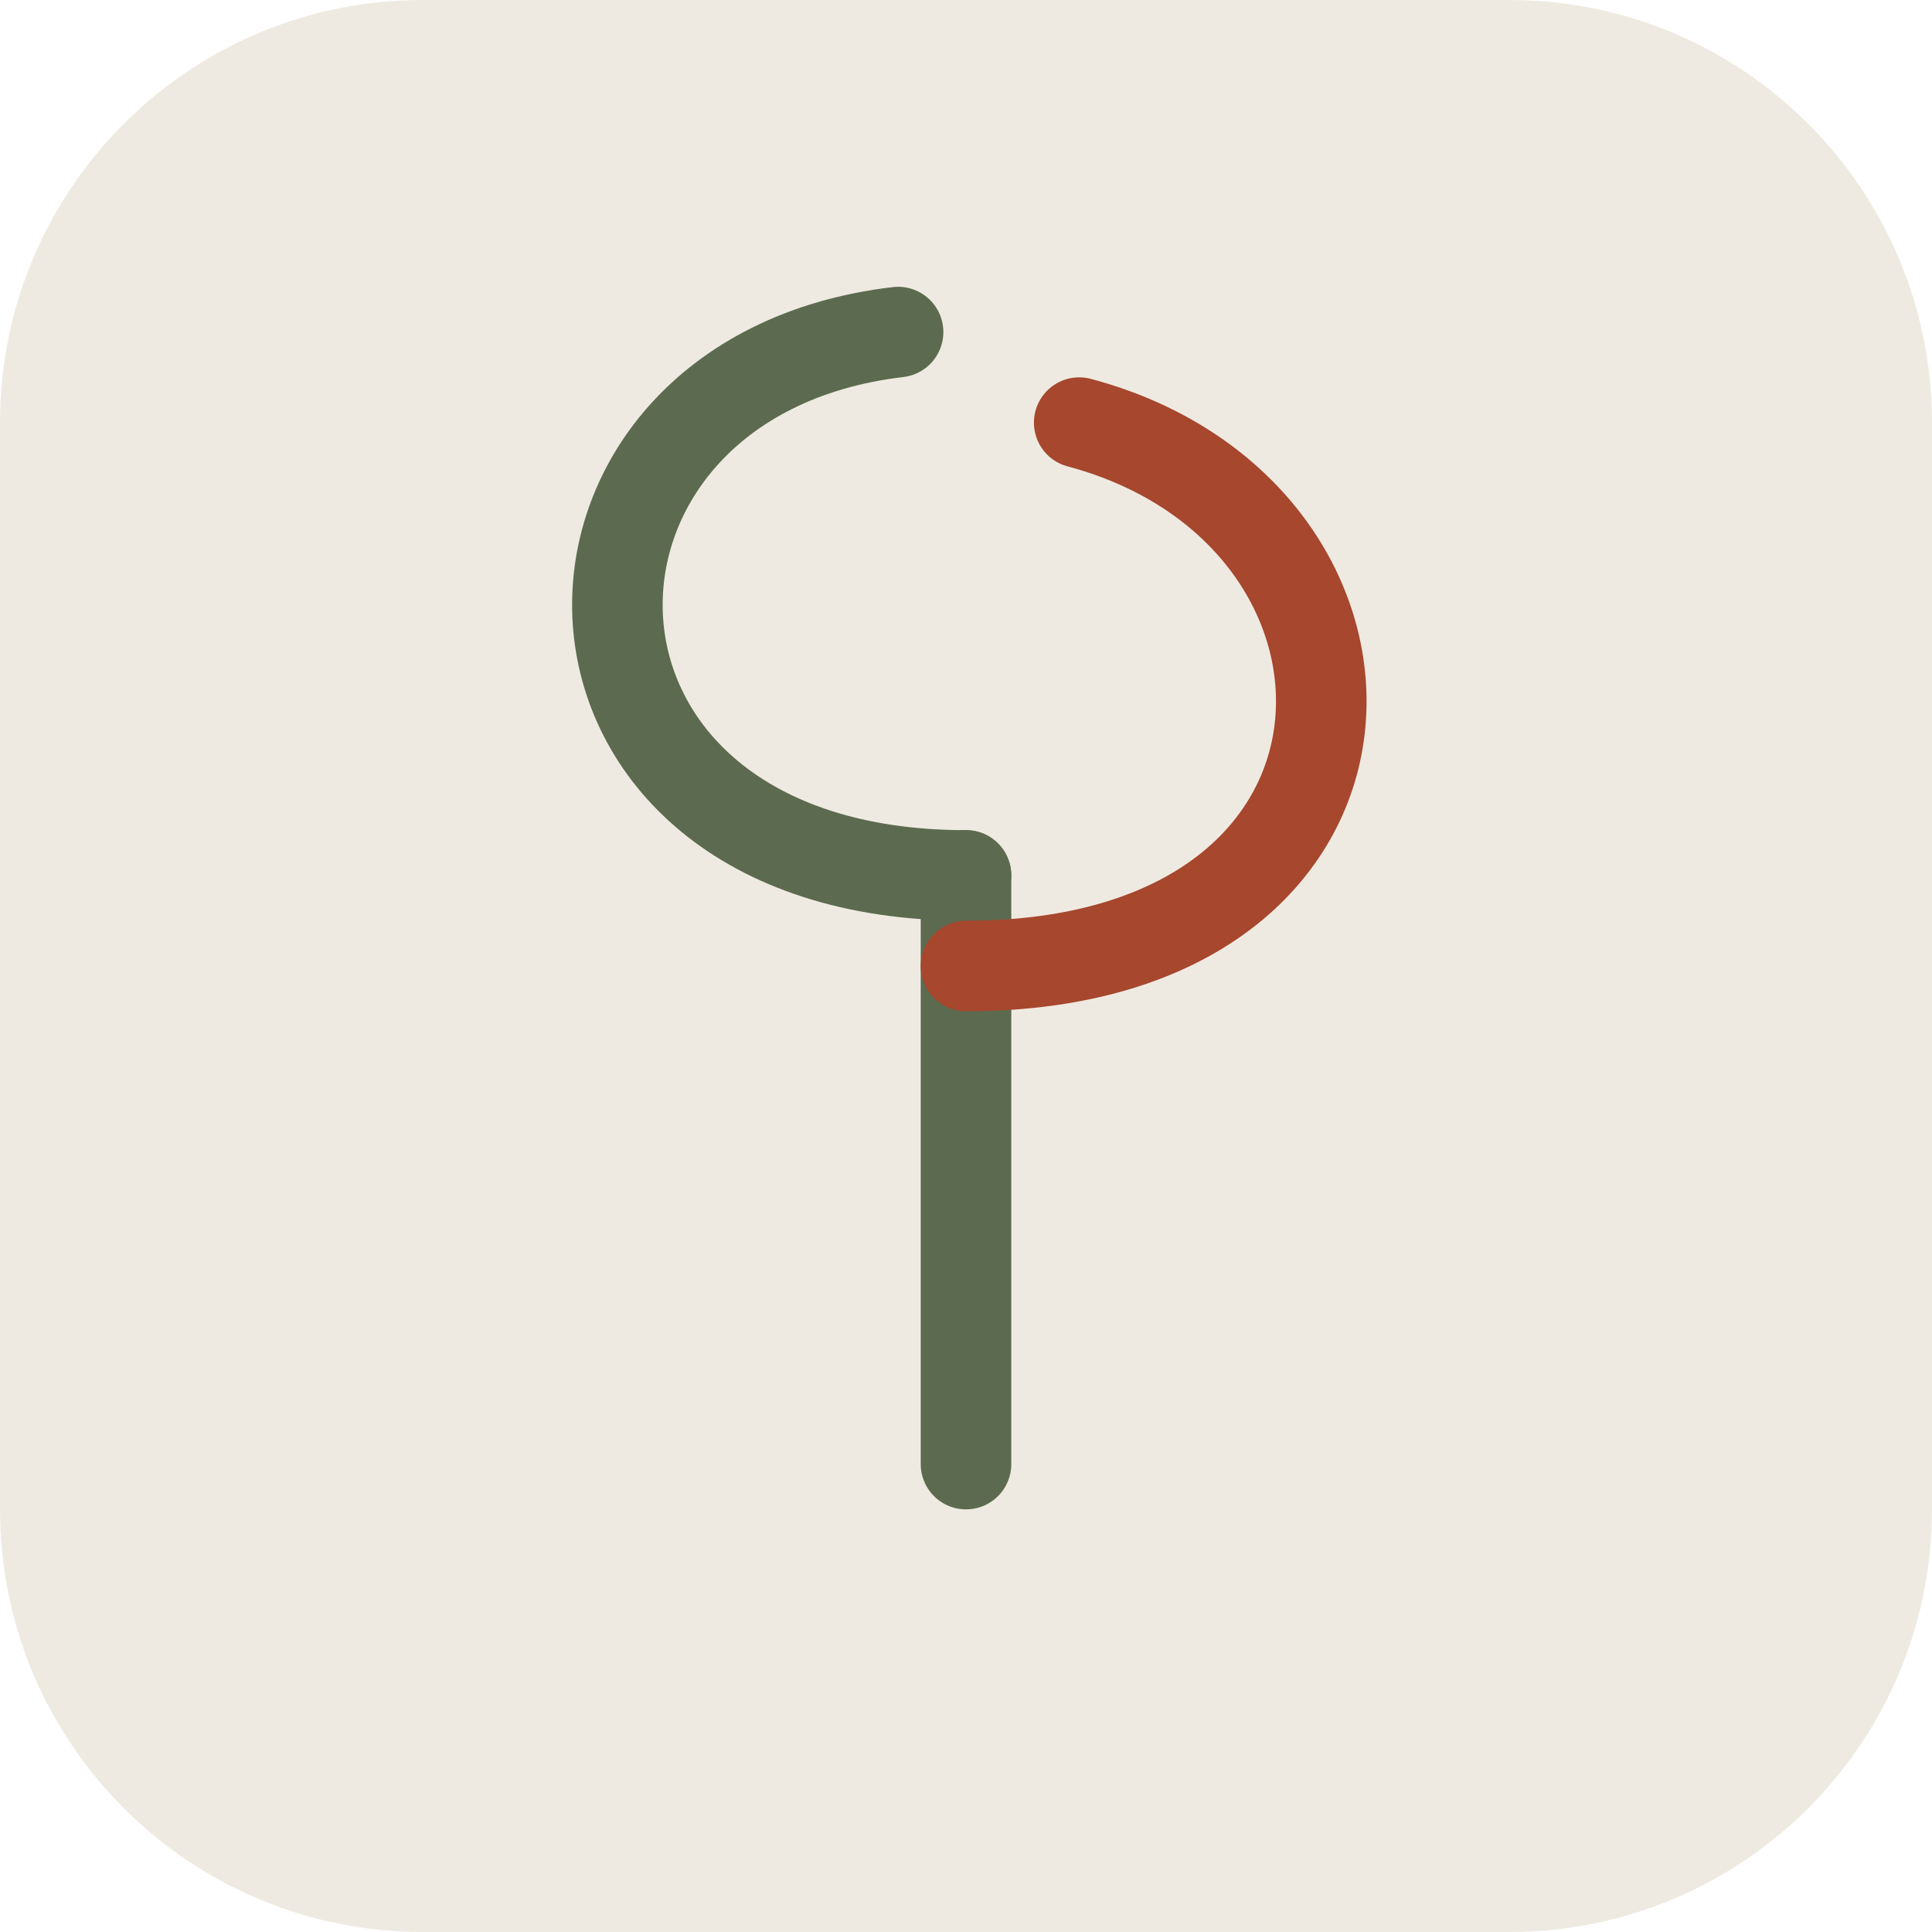
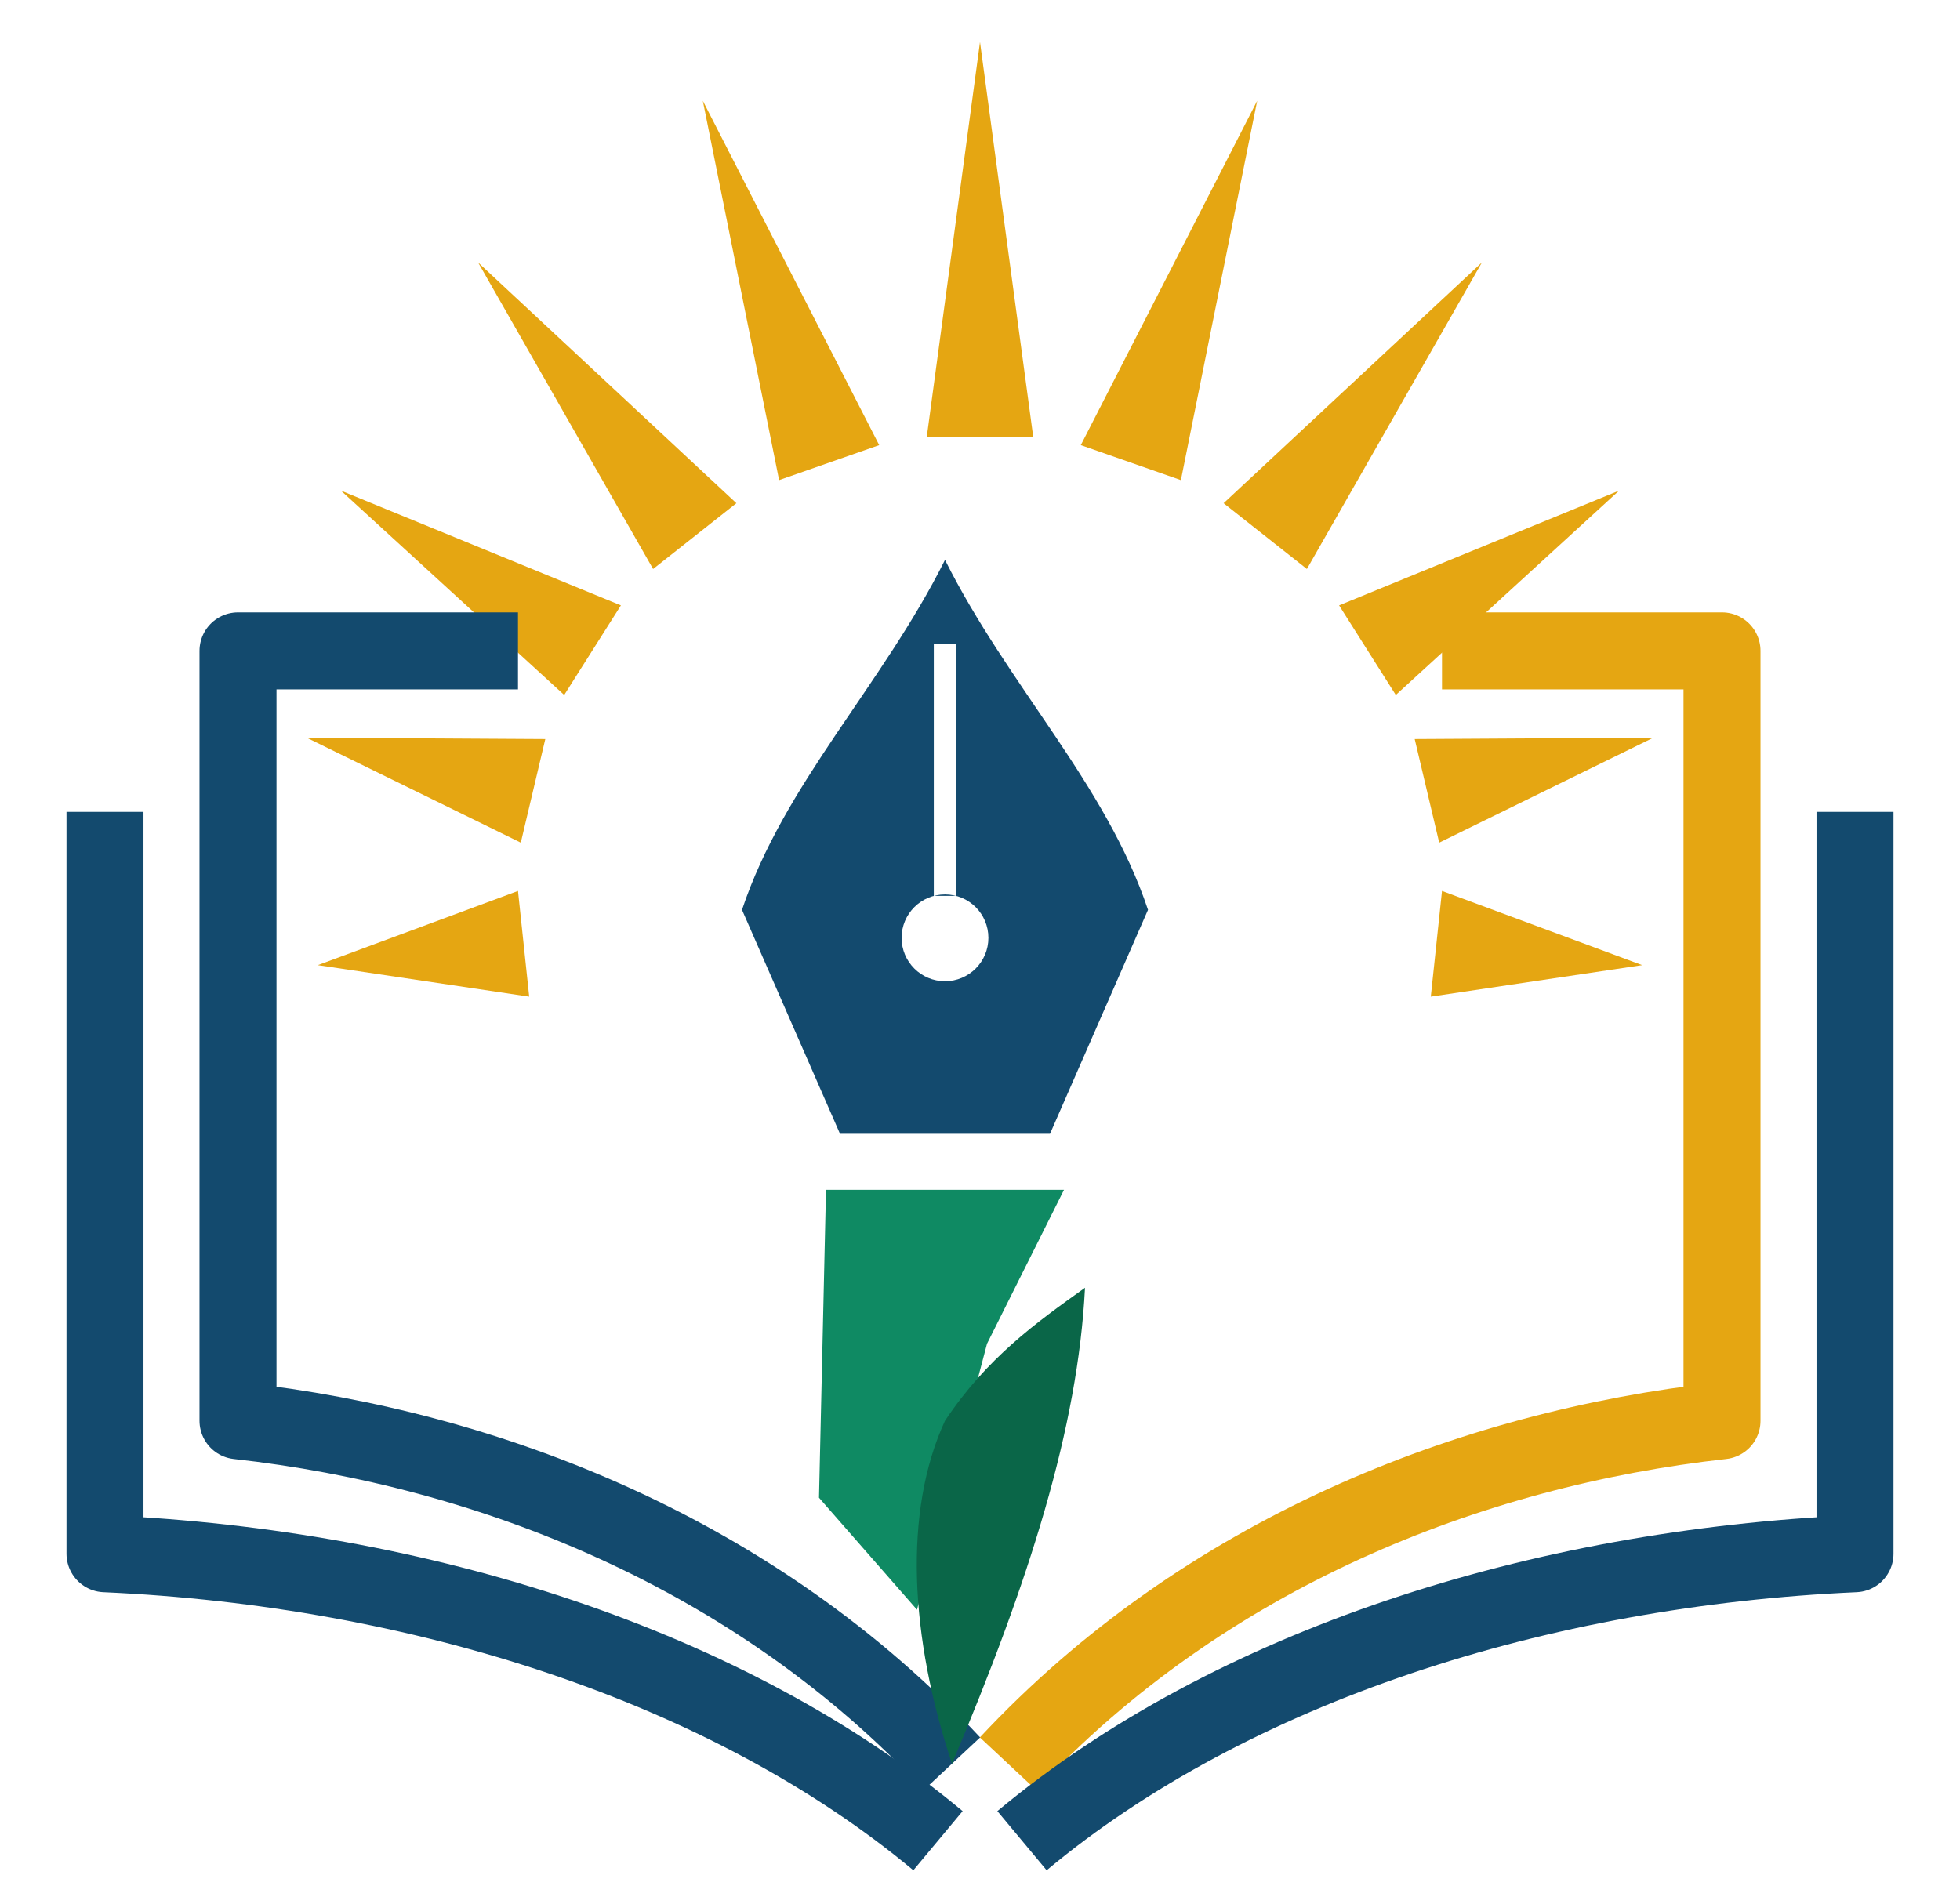
- <svg xmlns="http://www.w3.org/2000/svg" viewBox="0 0 64 64" width="256" height="256" role="img" aria-label="Nunya — icône">
-   <rect width="64" height="64" rx="14" fill="#EFEAE1" />
-   <g transform="translate(8 8) scale(.75)" fill="none" stroke-width="4" stroke-linecap="round">
-     <path d="M32 54V28" stroke="#5C6B4F" />
-     <path d="M32 28C12 28 12 6 29 4" stroke="#5C6B4F" />
-     <path d="M32 32C52 32 52 12 37 8" stroke="#A6472E" />
+ <svg xmlns="http://www.w3.org/2000/svg" viewBox="0 0 280 272" role="img" aria-label="Nunya">
+   <style>@media (prefers-color-scheme: dark){.b{stroke:#8bbbe0}.bf{fill:#8bbbe0}}</style>
+   <g fill="#e5a612">
+     <path d="M75.6 142.4L45.4 137.9L74.0 127.3Z" />
+     <path d="M74.4 120.4L43.8 105.4L77.9 105.6Z" />
+     <path d="M80.6 99.3L48.7 70.1L88.7 86.5Z" />
+     <path d="M93.3 81.3L68.3 37.5L105.2 71.9Z" />
+     <path d="M111.3 68.6L100.4 14.4L125.6 63.6Z" />
+     <path d="M132.4 62.4L140.0 6.0L147.6 62.4Z" />
+     <path d="M154.4 63.6L179.6 14.4L168.7 68.6Z" />
+     <path d="M174.8 71.9L211.7 37.5L186.7 81.3Z" />
+     <path d="M191.3 86.5L231.3 70.1L199.4 99.3Z" />
+     <path d="M202.1 105.6L236.2 105.4L205.6 120.4Z" />
+     <path d="M206.0 127.3L234.6 137.9L204.4 142.4Z" />
  </g>
+   <g fill="none" stroke-width="11" stroke-linejoin="round">
+     <path class="b" d="M74 93H34V203C70 207 108 222 136 252" stroke="#134a6e" />
+     <path class="b" d="M15 116V222C60 224 104 238 134 263" stroke="#134a6e" />
+     <path d="M206 93H246V203C210 207 172 222 144 252" stroke="#e5a612" />
+     <path class="b" d="M265 116V222C220 224 176 238 146 263" stroke="#134a6e" />
+   </g>
+   <path class="bf" d="M135 80C126 98 112 112 106 130L120 162H150L164 130C158 112 144 98 135 80ZM133.4 92H136.6V128H133.4ZM128.8 134a6.2 6.2 0 1 0 12.4 0a6.2 6.2 0 1 0 -12.4 0Z" fill="#134a6e" fill-rule="evenodd" />
+   <path d="M118 170H152L141 192L131 230L117 214Z" fill="#0f8a63" />
+   <path d="M155 184C154 204 147 226 136 252C130 234 129 216 135 203C141 194 148 189 155 184Z" fill="#0a6648" />
</svg>
